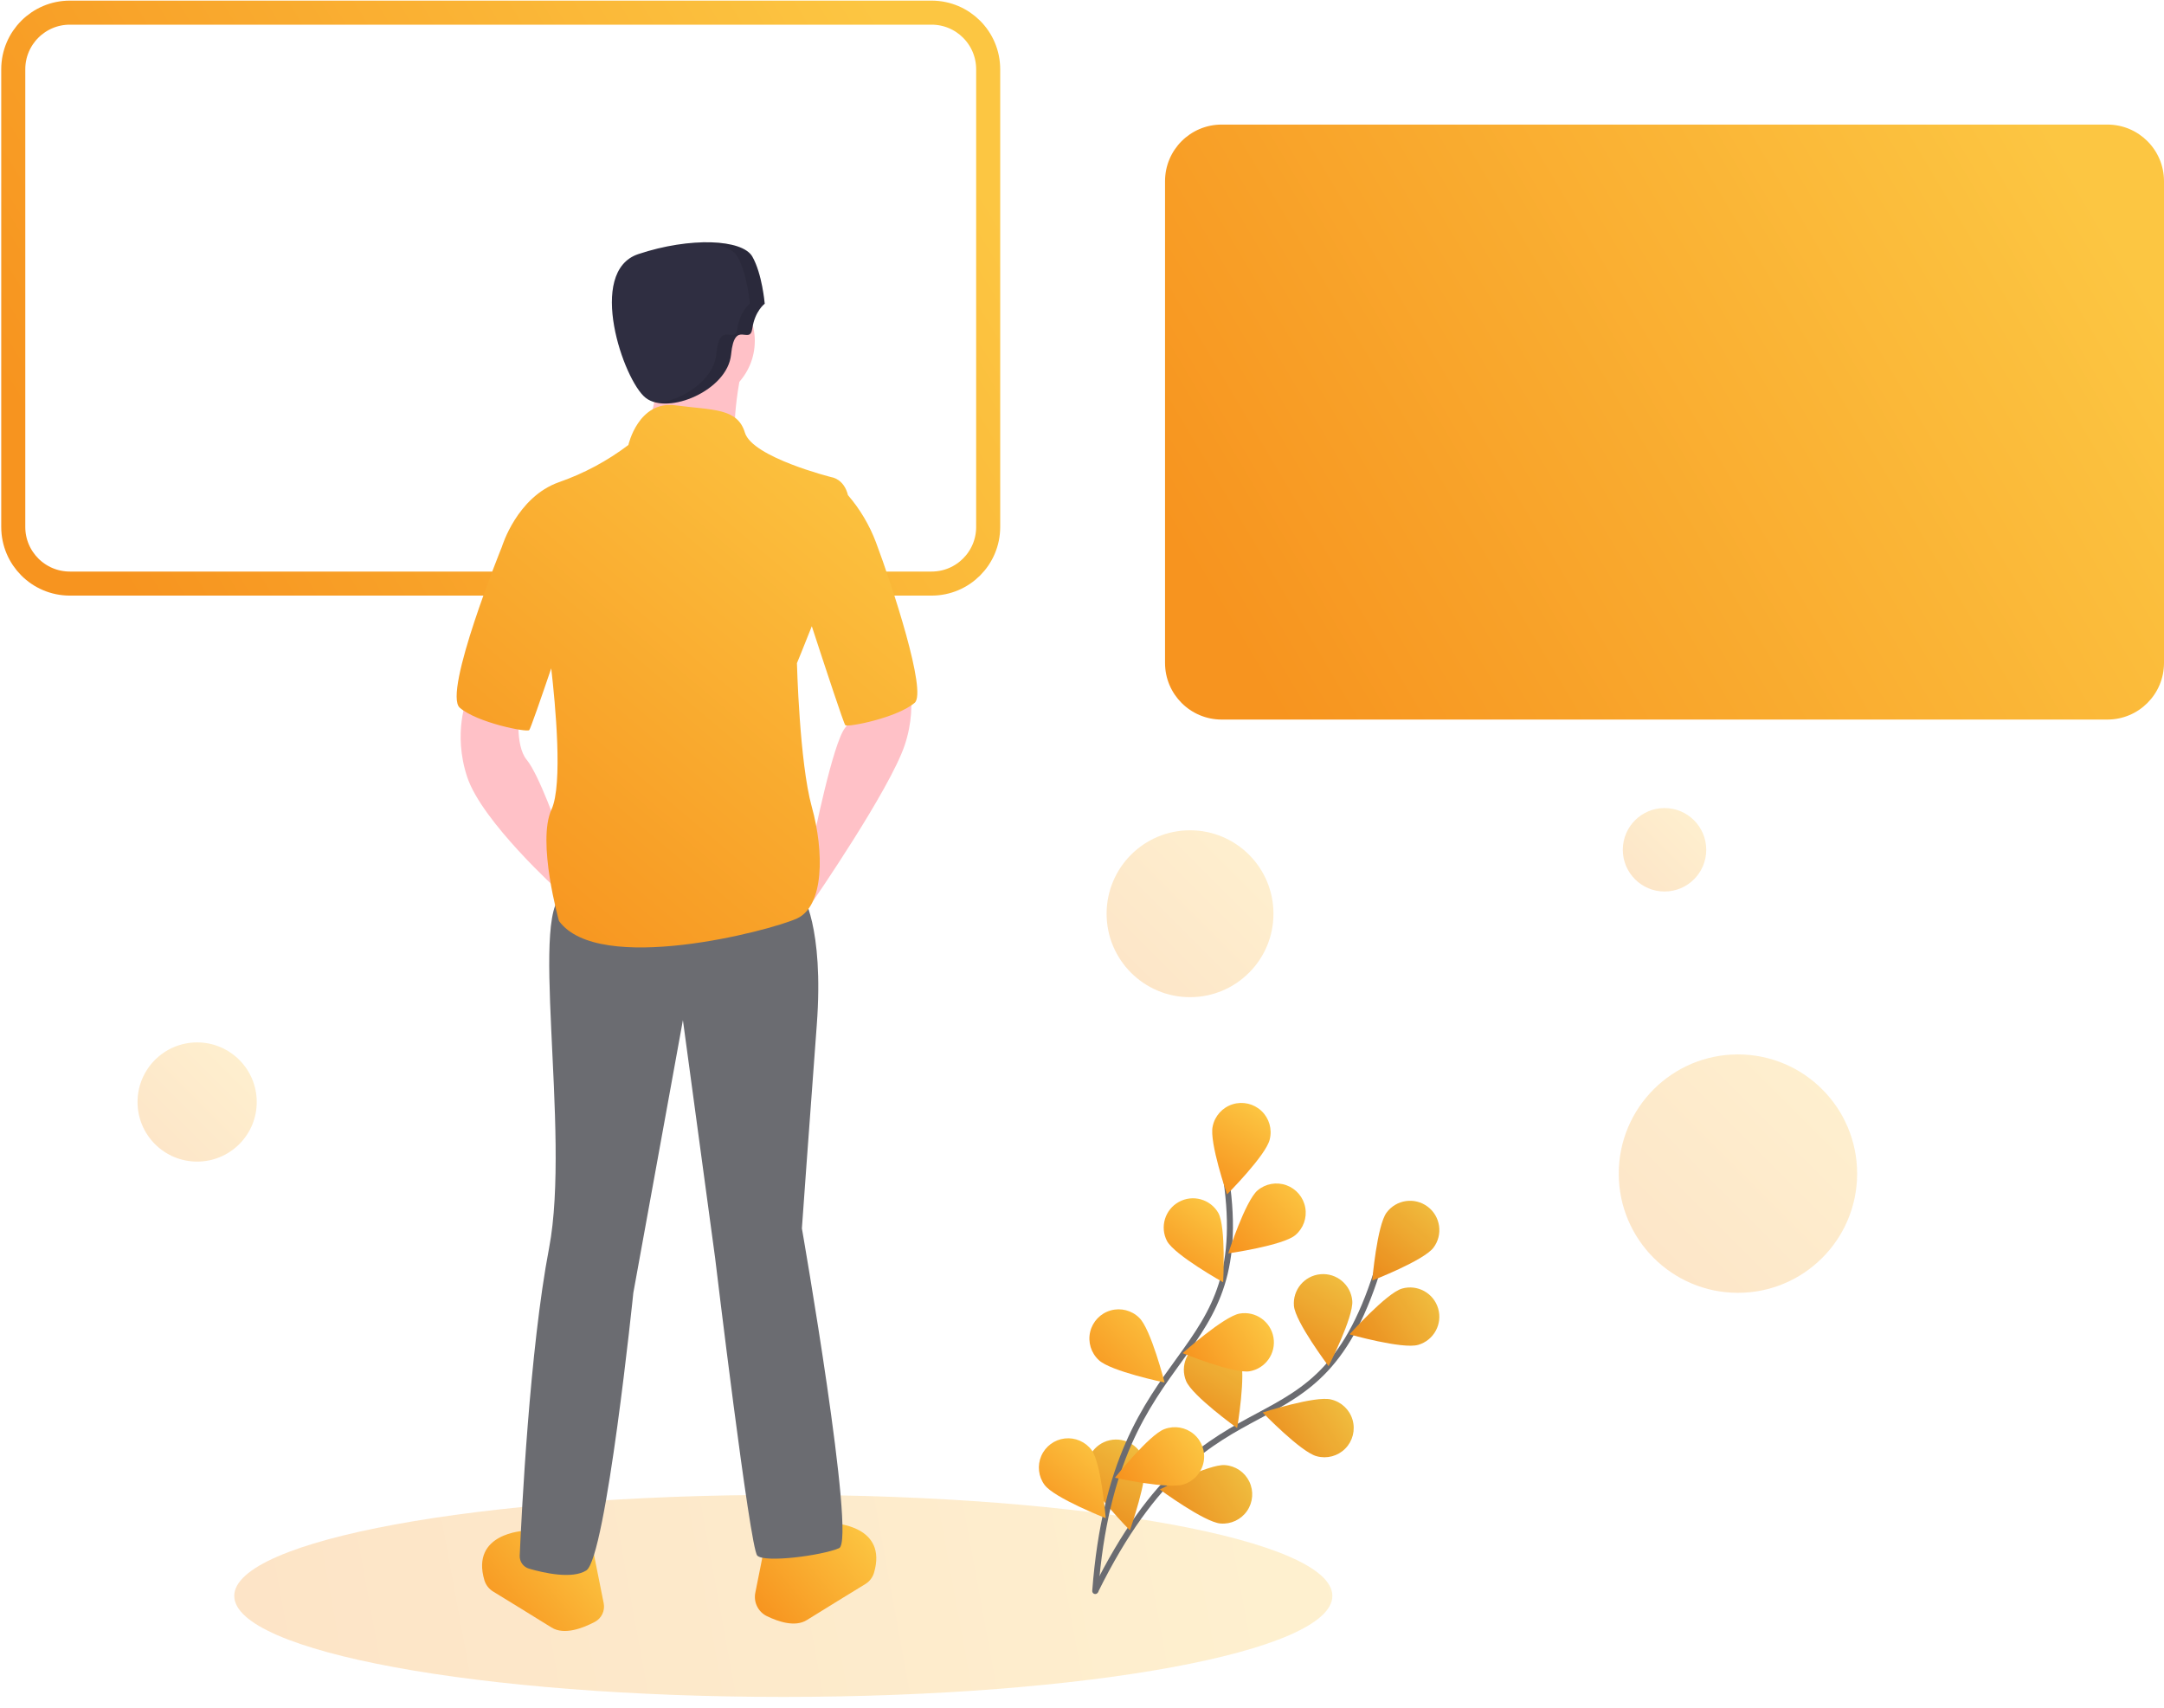
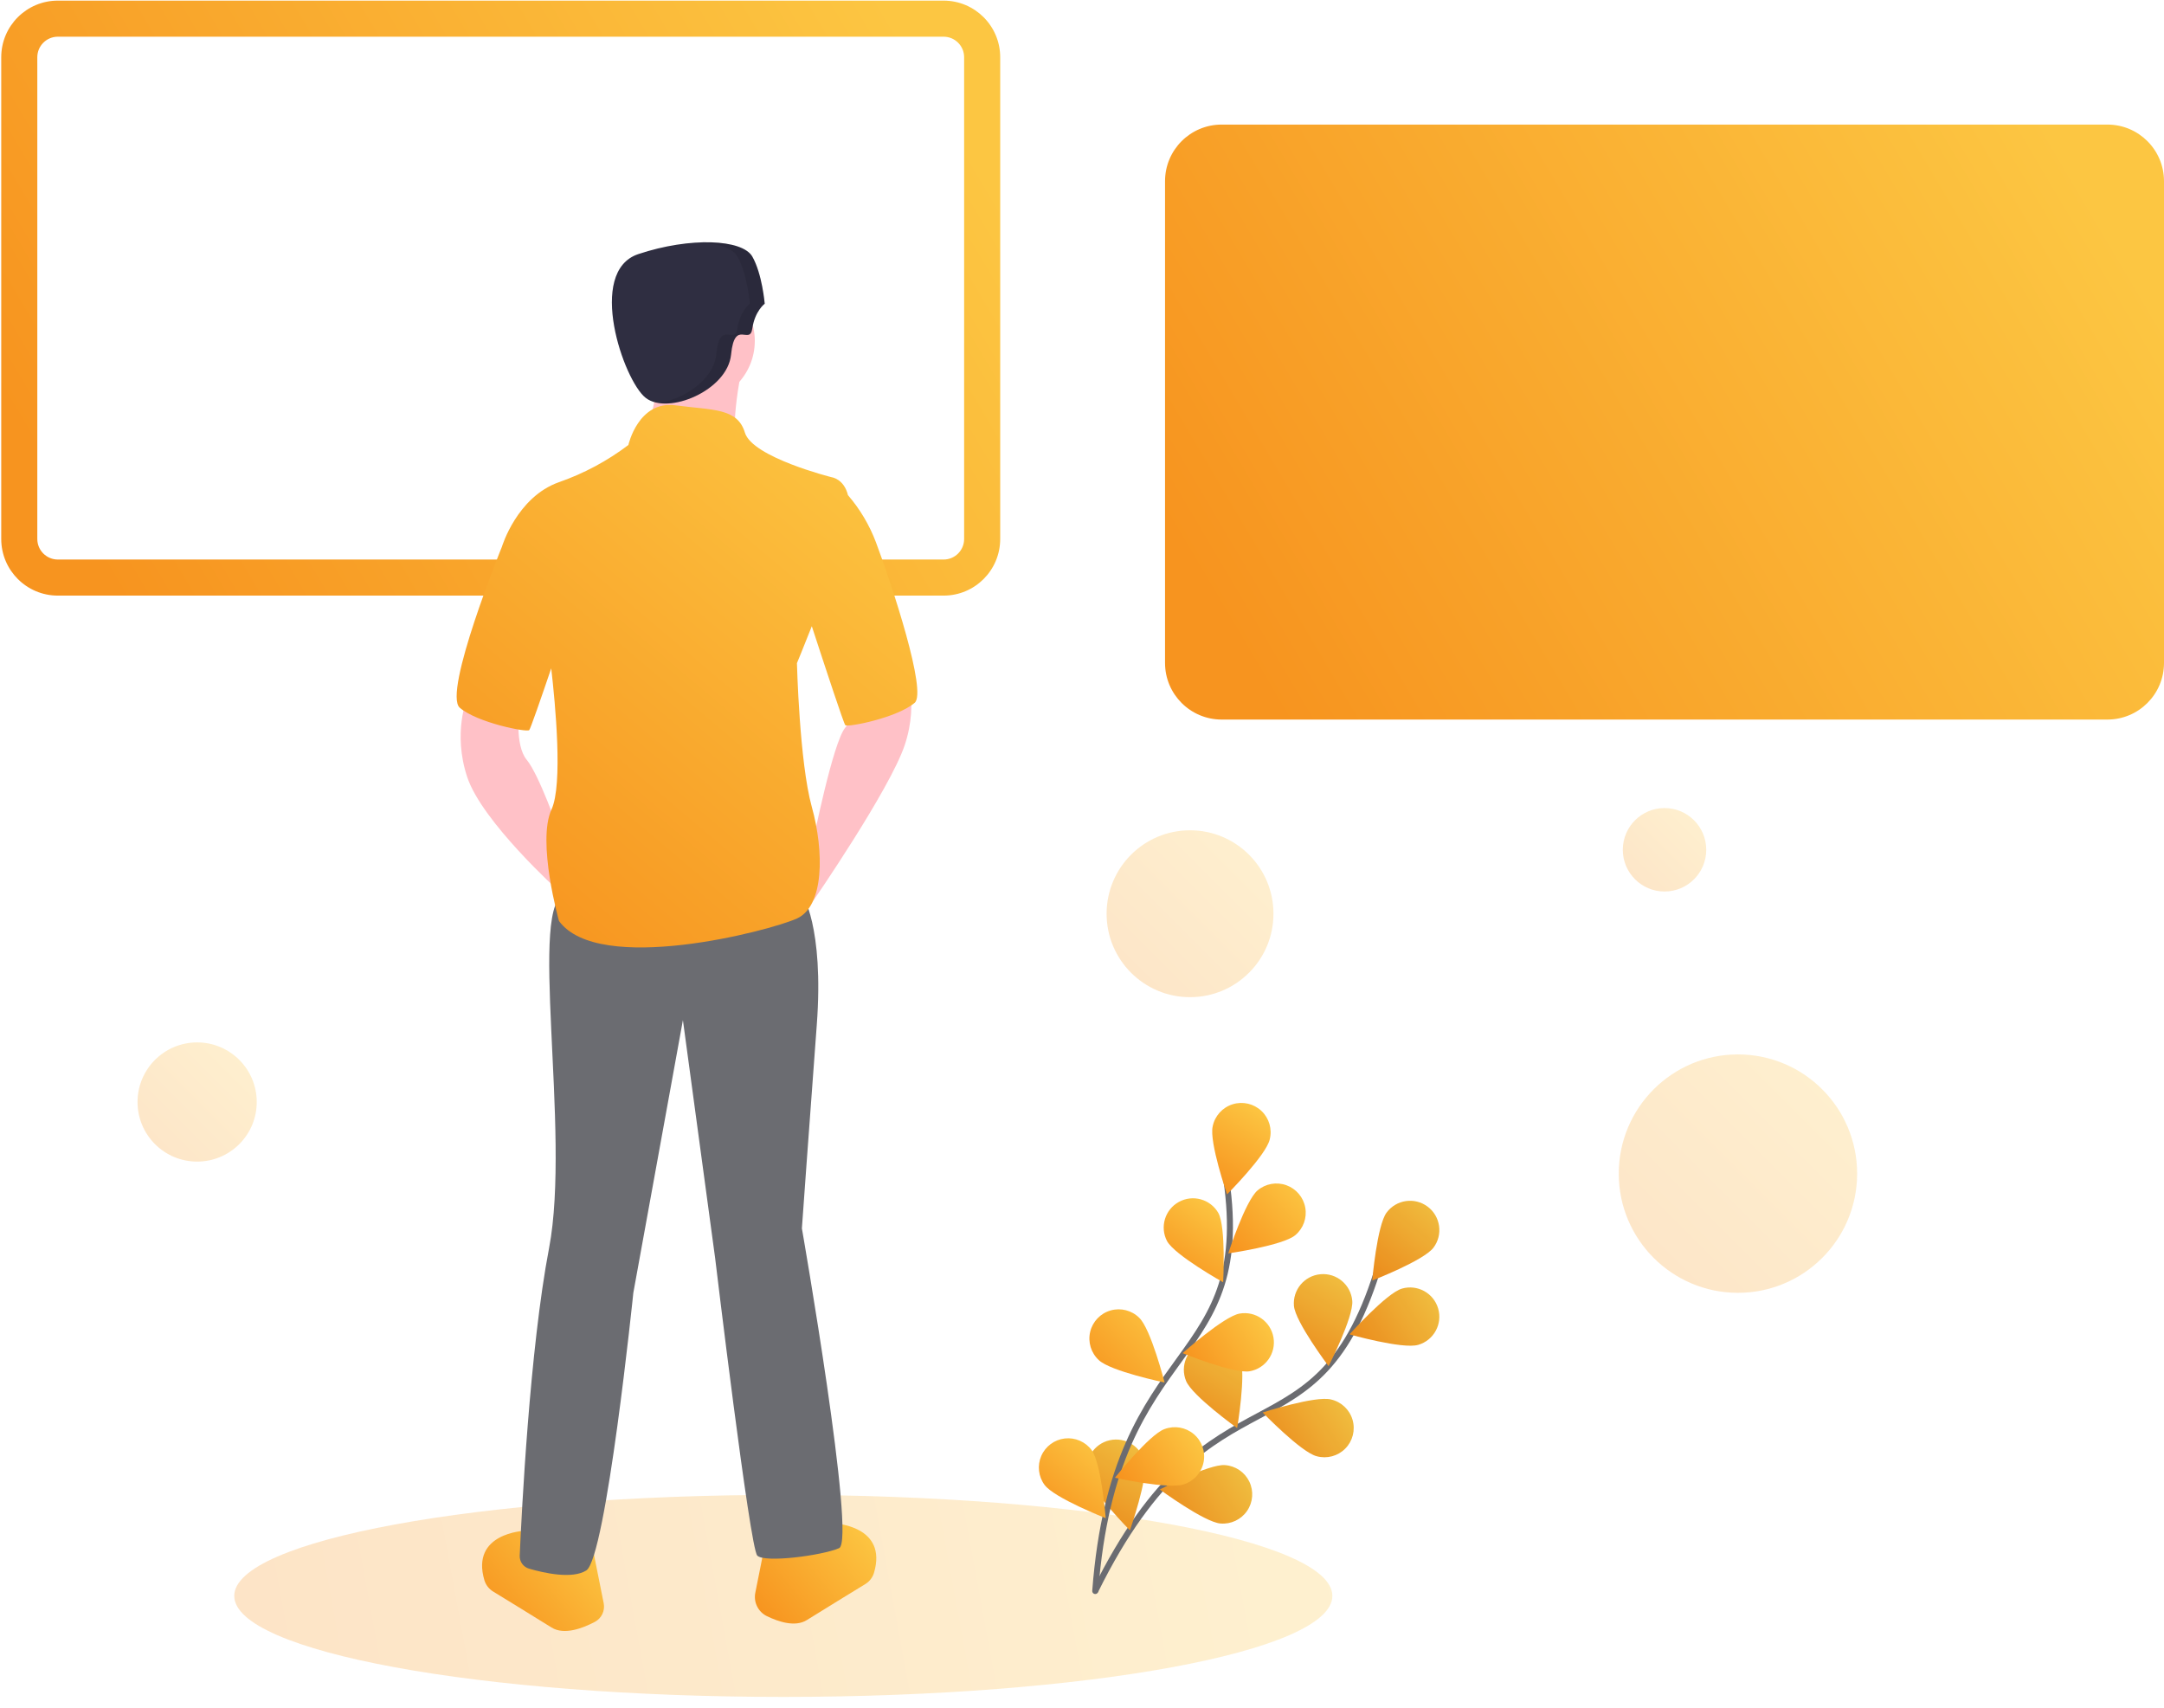
<svg xmlns="http://www.w3.org/2000/svg" width="180px" height="142px" viewBox="0 0 180 142" version="1.1">
  <defs>
    <linearGradient x1="100%" y1="48.308%" x2="0%" y2="51.692%" id="linearGradient-1">
      <stop stop-color="#FCC642" offset="0%" />
      <stop stop-color="#F7941F" offset="100%" />
    </linearGradient>
    <linearGradient x1="72.282%" y1="0%" x2="27.718%" y2="100%" id="linearGradient-2">
      <stop stop-color="#FCC642" offset="0%" />
      <stop stop-color="#F7941F" offset="100%" />
    </linearGradient>
    <linearGradient x1="85.415%" y1="0%" x2="14.585%" y2="100%" id="linearGradient-3">
      <stop stop-color="#FCC642" offset="0%" />
      <stop stop-color="#F7941F" offset="100%" />
    </linearGradient>
    <linearGradient x1="70.185%" y1="0%" x2="29.815%" y2="100%" id="linearGradient-4">
      <stop stop-color="#FCC642" offset="0%" />
      <stop stop-color="#F7941F" offset="100%" />
    </linearGradient>
    <linearGradient x1="100%" y1="28.969%" x2="0%" y2="71.031%" id="linearGradient-5">
      <stop stop-color="#FCC642" offset="0%" />
      <stop stop-color="#F7941F" offset="100%" />
    </linearGradient>
    <linearGradient x1="100%" y1="29.433%" x2="0%" y2="70.567%" id="linearGradient-6">
      <stop stop-color="#FCC642" offset="0%" />
      <stop stop-color="#F7941F" offset="100%" />
    </linearGradient>
    <linearGradient x1="100%" y1="29.943%" x2="0%" y2="70.057%" id="linearGradient-7">
      <stop stop-color="#FCC642" offset="0%" />
      <stop stop-color="#F7941F" offset="100%" />
    </linearGradient>
    <linearGradient x1="70.612%" y1="0%" x2="29.388%" y2="100%" id="linearGradient-8">
      <stop stop-color="#FCC642" offset="0%" />
      <stop stop-color="#F7941F" offset="100%" />
    </linearGradient>
    <linearGradient x1="70.422%" y1="0%" x2="29.578%" y2="100%" id="linearGradient-9">
      <stop stop-color="#FCC642" offset="0%" />
      <stop stop-color="#F7941F" offset="100%" />
    </linearGradient>
    <linearGradient x1="100%" y1="9.307%" x2="0%" y2="90.693%" id="linearGradient-10">
      <stop stop-color="#FCC642" offset="0%" />
      <stop stop-color="#F7941F" offset="100%" />
    </linearGradient>
    <linearGradient x1="100%" y1="29.563%" x2="0%" y2="70.437%" id="linearGradient-11">
      <stop stop-color="#FCC642" offset="0%" />
      <stop stop-color="#F7941F" offset="100%" />
    </linearGradient>
    <linearGradient x1="100%" y1="28.523%" x2="0%" y2="71.477%" id="linearGradient-12">
      <stop stop-color="#FCC642" offset="0%" />
      <stop stop-color="#F7941F" offset="100%" />
    </linearGradient>
    <linearGradient x1="75.531%" y1="0%" x2="24.469%" y2="100%" id="linearGradient-13">
      <stop stop-color="#FCC642" offset="0%" />
      <stop stop-color="#F7941F" offset="100%" />
    </linearGradient>
    <linearGradient x1="100%" y1="2.649%" x2="0%" y2="97.351%" id="linearGradient-14">
      <stop stop-color="#FCC642" offset="0%" />
      <stop stop-color="#F7941F" offset="100%" />
    </linearGradient>
    <linearGradient x1="85.012%" y1="0%" x2="14.988%" y2="100%" id="linearGradient-15">
      <stop stop-color="#FCC642" offset="0%" />
      <stop stop-color="#F7941F" offset="100%" />
    </linearGradient>
    <linearGradient x1="100%" y1="32.267%" x2="0%" y2="67.733%" id="linearGradient-16">
      <stop stop-color="#FCC642" offset="0%" />
      <stop stop-color="#F7941F" offset="100%" />
    </linearGradient>
    <linearGradient x1="100%" y1="0%" x2="0%" y2="100%" id="linearGradient-17">
      <stop stop-color="#FCC642" offset="0%" />
      <stop stop-color="#F7941F" offset="100%" />
    </linearGradient>
    <linearGradient x1="100%" y1="15.986%" x2="0%" y2="84.014%" id="linearGradient-18">
      <stop stop-color="#FCC642" offset="0%" />
      <stop stop-color="#F7941F" offset="100%" />
    </linearGradient>
    <linearGradient x1="100%" y1="16.284%" x2="0%" y2="83.716%" id="linearGradient-19">
      <stop stop-color="#FCC642" offset="0%" />
      <stop stop-color="#F7941F" offset="100%" />
    </linearGradient>
    <linearGradient x1="86.063%" y1="0%" x2="13.937%" y2="100%" id="linearGradient-20">
      <stop stop-color="#FCC642" offset="0%" />
      <stop stop-color="#F7941F" offset="100%" />
    </linearGradient>
  </defs>
  <g id="Symbols" stroke="none" stroke-width="1" fill="none" fill-rule="evenodd">
    <g id="Illustration/2-Options">
      <g>
        <ellipse id="Oval" fill-opacity="0.25" fill="url(#linearGradient-1)" fill-rule="nonzero" cx="65.155" cy="132.732" rx="45.67" ry="8.402" />
        <g id="Flowers" transform="translate(86.41237, 91.73196)">
          <g id="Back" transform="translate(3.817106, 7.953146)">
            <path d="M0.872,32.64 C10.674,12.793 19.401,22.746 24.541,5.319" id="Path-3" stroke="#6B6C71" stroke-width="0.5" />
            <path d="M8.427,15.169 C7.915,13.925 8.507,12.502 9.75,11.99 C10.993,11.477 12.417,12.07 12.929,13.313 C13.441,14.557 12.675,19.09 12.675,19.09 C12.675,19.09 8.941,16.412 8.427,15.169 Z" id="Path" fill="url(#linearGradient-2)" fill-rule="nonzero" />
            <path d="M29.009,4.08 C28.202,5.158 23.915,6.816 23.915,6.816 C23.915,6.816 24.305,2.236 25.111,1.161 C25.918,0.084 27.444,-0.134 28.52,0.672 C29.596,1.478 29.815,3.004 29.009,4.08 L29.009,4.08 Z" id="Path" fill="url(#linearGradient-3)" fill-rule="nonzero" />
            <path d="M29.008,4.08 C28.202,5.158 23.914,6.816 23.914,6.816 C23.914,6.816 24.304,2.236 25.111,1.161 C25.917,0.085 27.443,-0.134 28.519,0.672 C29.595,1.478 29.814,3.004 29.008,4.08 L29.008,4.08 Z" id="Path" fill="#000000" fill-rule="nonzero" opacity="0.05" />
            <path d="M17.4,8.928 L17.4,8.93 C17.283,7.59 18.274,6.41 19.613,6.293 C20.953,6.175 22.134,7.166 22.251,8.505 C22.368,9.844 20.28,13.939 20.28,13.939 C20.28,13.939 17.518,10.269 17.4,8.928 Z" id="Path" fill="url(#linearGradient-4)" fill-rule="nonzero" />
            <path d="M17.4,8.928 L17.4,8.93 C17.283,7.59 18.274,6.41 19.613,6.293 C20.953,6.175 22.134,7.166 22.251,8.505 C22.368,9.844 20.28,13.939 20.28,13.939 C20.28,13.939 17.518,10.269 17.4,8.928 Z" id="Path" fill="#000000" fill-rule="nonzero" opacity="0.05" />
            <path d="M8.427,15.169 C7.915,13.925 8.507,12.502 9.75,11.99 C10.993,11.477 12.417,12.07 12.929,13.313 C13.441,14.557 12.675,19.09 12.675,19.09 C12.675,19.09 8.941,16.412 8.427,15.169 Z" id="Path" fill="#000000" fill-rule="nonzero" opacity="0.05" />
            <path d="M27.73,12.168 C26.439,12.544 22.023,11.295 22.023,11.295 C22.023,11.295 25.089,7.874 26.377,7.491 C27.669,7.115 29.02,7.857 29.396,9.148 C29.772,10.439 29.03,11.791 27.739,12.167 L27.73,12.168 Z" id="Path" fill="url(#linearGradient-5)" fill-rule="nonzero" />
            <path d="M27.73,12.168 C26.439,12.544 22.023,11.295 22.023,11.295 C22.023,11.295 25.089,7.874 26.377,7.491 C27.669,7.115 29.02,7.857 29.396,9.148 C29.772,10.439 29.03,11.791 27.739,12.167 L27.73,12.168 Z" id="Path" fill="#000000" fill-rule="nonzero" opacity="0.05" />
            <path d="M19.293,21.431 C17.986,21.095 14.799,17.793 14.799,17.793 C14.799,17.793 19.18,16.383 20.479,16.71 C21.339,16.906 22.026,17.553 22.274,18.4 C22.522,19.247 22.292,20.162 21.674,20.791 C21.055,21.42 20.144,21.665 19.293,21.431 L19.293,21.431 Z" id="Path" fill="url(#linearGradient-6)" fill-rule="nonzero" />
            <path d="M19.293,21.431 C17.986,21.095 14.799,17.793 14.799,17.793 C14.799,17.793 19.18,16.383 20.479,16.71 C21.339,16.906 22.026,17.553 22.274,18.4 C22.522,19.247 22.292,20.162 21.674,20.791 C21.055,21.42 20.144,21.665 19.293,21.431 L19.293,21.431 Z" id="Path" fill="#000000" fill-rule="nonzero" opacity="0.05" />
            <path d="M11.287,27.025 C9.946,26.917 6.245,24.198 6.245,24.198 C6.245,24.198 10.317,22.067 11.657,22.17 C12.53,22.229 13.305,22.751 13.686,23.539 C14.067,24.327 13.996,25.259 13.5,25.98 C13.004,26.7 12.159,27.1 11.287,27.025 L11.287,27.025 Z" id="Path" fill="url(#linearGradient-7)" fill-rule="nonzero" />
            <path d="M11.287,27.025 C9.946,26.917 6.245,24.198 6.245,24.198 C6.245,24.198 10.317,22.067 11.657,22.17 C12.53,22.229 13.305,22.751 13.686,23.539 C14.067,24.327 13.996,25.259 13.5,25.98 C13.004,26.7 12.159,27.1 11.287,27.025 L11.287,27.025 Z" id="Path" fill="#000000" fill-rule="nonzero" opacity="0.05" />
            <path d="M0.231,23.011 C-0.064,21.699 0.761,20.396 2.073,20.102 C3.385,19.807 4.687,20.632 4.982,21.944 C5.277,23.256 3.755,27.594 3.755,27.594 C3.755,27.594 0.526,24.323 0.231,23.011 L0.231,23.011 Z" id="Path" fill="url(#linearGradient-8)" fill-rule="nonzero" />
            <path d="M0.231,23.011 C-0.064,21.699 0.761,20.396 2.073,20.102 C3.385,19.807 4.687,20.632 4.982,21.944 C5.277,23.256 3.755,27.594 3.755,27.594 C3.755,27.594 0.526,24.323 0.231,23.011 L0.231,23.011 Z" id="Path" fill="#000000" fill-rule="nonzero" opacity="0.05" />
          </g>
          <g id="Front">
            <path d="M4.689,40.594 C6.328,18.875 18.297,22.462 15.461,5.514" id="Path-3" stroke="#6B6C71" stroke-width="0.5" stroke-linecap="round" stroke-linejoin="round" />
            <path d="M19.201,3.04 C18.9,4.351 15.653,7.605 15.653,7.605 C15.653,7.605 14.156,3.258 14.458,1.949 C14.634,1.082 15.267,0.38 16.11,0.113 C16.953,-0.153 17.875,0.059 18.517,0.667 C19.159,1.275 19.421,2.184 19.201,3.04 L19.201,3.04 Z" id="Path" fill="url(#linearGradient-9)" fill-rule="nonzero" />
            <path d="M21.331,10.996 C20.304,11.863 15.753,12.514 15.753,12.514 C15.753,12.514 17.172,8.14 18.193,7.273 C18.858,6.713 19.771,6.549 20.59,6.845 C21.408,7.141 22.006,7.85 22.159,8.707 C22.312,9.563 21.997,10.436 21.331,10.996 Z" id="Path" fill="url(#linearGradient-10)" fill-rule="nonzero" />
            <path d="M17.538,22.317 C16.207,22.546 11.956,20.81 11.956,20.81 C11.956,20.81 15.384,17.748 16.699,17.519 C18.024,17.289 19.284,18.178 19.514,19.503 C19.743,20.828 18.854,22.088 17.529,22.318 L17.538,22.317 Z" id="Path" fill="url(#linearGradient-11)" fill-rule="nonzero" />
            <path d="M12.083,31.715 C10.815,32.163 6.328,31.173 6.328,31.173 C6.328,31.173 9.187,27.574 10.454,27.125 C11.278,26.814 12.206,26.972 12.881,27.54 C13.555,28.107 13.87,28.994 13.705,29.86 C13.539,30.726 12.919,31.434 12.082,31.712 L12.083,31.715 Z" id="Path" fill="url(#linearGradient-12)" fill-rule="nonzero" />
            <path d="M10.664,11.495 L10.665,11.499 C10.047,10.326 10.482,8.874 11.643,8.234 C12.805,7.593 14.265,8 14.927,9.149 C15.578,10.326 15.328,14.916 15.328,14.916 C15.328,14.916 11.312,12.672 10.664,11.495 Z" id="Path" fill="url(#linearGradient-13)" fill-rule="nonzero" />
            <path d="M4.985,21.388 C4.339,20.791 4.065,19.892 4.268,19.037 C4.472,18.181 5.121,17.501 5.967,17.259 C6.812,17.017 7.723,17.25 8.348,17.869 C9.321,18.797 10.457,23.252 10.457,23.252 C10.457,23.252 5.956,22.317 4.985,21.388 L4.985,21.388 Z" id="Path" fill="url(#linearGradient-14)" fill-rule="nonzero" />
            <path d="M0.481,31.776 L0.479,31.776 C-0.039,31.078 -0.145,30.156 0.201,29.358 C0.547,28.56 1.292,28.007 2.156,27.907 C3.02,27.808 3.872,28.177 4.39,28.875 C5.194,29.956 5.561,34.536 5.561,34.536 C5.561,34.536 1.283,32.857 0.481,31.776 Z" id="Path" fill="url(#linearGradient-15)" fill-rule="nonzero" />
          </g>
        </g>
-         <rect id="Rectangle" stroke="url(#linearGradient-16)" stroke-width="2" fill-rule="nonzero" x="1.103" y="1.052" width="81.093" height="47.485" rx="4.709" />
+         <path d="M4.812,0.052 L78.487,0.052 C81.087,0.052 83.196,2.16 83.196,4.761 L83.196,44.827 C83.196,47.428 81.087,49.537 78.487,49.537 L4.812,49.537 C2.212,49.537 0.103,47.428 0.103,44.827 L0.103,4.761 C0.103,2.16 2.212,0.052 4.812,0.052 Z M4.812,3.052 C3.868,3.052 3.103,3.817 3.103,4.761 L3.103,44.827 C3.103,45.771 3.868,46.537 4.812,46.537 L78.487,46.537 C79.431,46.537 80.196,45.771 80.196,44.827 L80.196,4.761 C80.196,3.817 79.431,3.052 78.487,3.052 L4.812,3.052 Z" id="Rectangle" fill="url(#linearGradient-16)" fill-rule="nonzero" />
        <rect id="Rectangle" fill="url(#linearGradient-16)" fill-rule="nonzero" x="96.907" y="10.361" width="83.093" height="49.485" rx="4.709" />
        <circle id="Oval" fill="url(#linearGradient-17)" opacity="0.25" cx="144.561" cy="97.611" r="9.914" />
        <circle id="Oval-Copy-4" fill="url(#linearGradient-17)" opacity="0.25" cx="98.986" cy="75.996" r="6.94" />
        <circle id="Oval-Copy-3" fill="url(#linearGradient-17)" opacity="0.25" cx="16.398" cy="91.655" r="4.957" />
        <circle id="Oval-Copy-5" fill="url(#linearGradient-17)" opacity="0.25" cx="138.454" cy="70.677" r="3.47" />
        <path d="M70.928,56.186 C70.928,56.186 71.34,59.278 70.309,60.515 C69.278,61.753 67.629,70 67.629,70 L67.629,74.948 C67.629,74.948 74.021,65.67 75.258,61.959 C76.495,58.247 75.258,55.361 75.258,55.361 L70.928,56.186 Z" id="Path" fill="#FFC1C7" fill-rule="nonzero" />
        <path d="M63.608,128.557 C63.608,128.557 68.557,129.588 68.763,128.557 C68.895,127.916 69.102,127.293 69.381,126.701 C69.381,126.701 73.867,126.888 72.696,130.82 C72.578,131.207 72.322,131.538 71.976,131.748 C70.908,132.402 68.392,133.943 67.113,134.742 C66.153,135.343 64.772,134.894 63.787,134.415 C63.061,134.059 62.666,133.258 62.827,132.465 L63.608,128.557 Z" id="Path" fill="url(#linearGradient-18)" fill-rule="nonzero" />
        <path d="M49.381,129.175 C49.381,129.175 44.433,130.206 44.227,129.175 C44.095,128.534 43.887,127.911 43.608,127.32 C43.608,127.32 39.132,127.506 40.291,131.427 C40.41,131.822 40.671,132.159 41.024,132.373 C42.097,133.03 44.602,134.564 45.876,135.361 C46.928,136.018 48.484,135.418 49.472,134.896 C50.036,134.602 50.339,133.971 50.216,133.347 L49.381,129.175 Z" id="Path" fill="url(#linearGradient-19)" fill-rule="nonzero" />
        <path d="M43.196,58.866 C43.196,58.866 42.784,61.959 43.814,63.196 C44.845,64.433 46.495,69.175 46.495,69.175 L46.495,74.124 C46.495,74.124 40.103,68.351 38.866,64.639 C37.629,60.928 38.866,58.041 38.866,58.041 L43.196,58.866 Z" id="Path" fill="#FFC1C7" fill-rule="nonzero" />
        <circle id="Oval" fill="#FFC1C7" fill-rule="nonzero" cx="57.629" cy="28.351" r="5.155" />
        <path d="M61.753,30.412 C61.753,30.412 60.309,37.01 61.753,37.835 C63.196,38.66 53.093,37.835 53.093,37.835 C53.093,37.835 55.361,32.268 54.33,30.412 C53.299,28.557 61.753,30.412 61.753,30.412 Z" id="Path" fill="#FFC1C7" fill-rule="nonzero" />
        <path d="M66.701,74.33 C66.701,74.33 68.557,77.01 67.938,85.258 C67.32,93.505 66.701,102.165 66.701,102.165 C66.701,102.165 71.237,128.144 69.794,128.763 C68.351,129.381 63.608,130 62.99,129.381 C62.371,128.763 59.485,104.639 59.485,104.639 L56.804,84.845 L52.68,107.526 C52.68,107.526 50.412,129.588 48.763,130.619 C47.584,131.356 45.245,130.828 44.008,130.467 C43.53,130.33 43.209,129.884 43.23,129.387 C43.381,125.918 44.059,112.225 45.67,103.814 C47.526,94.124 43.814,74.742 47.113,74.33 C50.412,73.918 66.701,74.33 66.701,74.33 Z" id="Path" fill="#6B6C71" fill-rule="nonzero" />
        <path d="M63.608,25.258 C63.608,25.258 62.784,25.876 62.577,27.32 C62.371,28.763 61.105,26.497 60.81,29.486 C60.515,32.474 55.567,34.536 53.711,33.093 C51.856,31.649 48.763,22.577 53.093,21.134 C57.423,19.691 61.753,19.897 62.577,21.34 C63.402,22.784 63.608,25.258 63.608,25.258 Z" id="Path" fill="#2F2E41" fill-rule="nonzero" />
        <path d="M59.573,29.486 C59.868,26.497 61.134,28.763 61.34,27.32 C61.546,25.876 62.371,25.258 62.371,25.258 C62.371,25.258 62.165,22.784 61.34,21.34 C60.946,20.65 59.747,20.243 58.132,20.164 C60.361,20.062 62.087,20.483 62.577,21.34 C63.402,22.784 63.608,25.258 63.608,25.258 C63.608,25.258 62.784,25.876 62.577,27.32 C62.371,28.763 61.105,26.497 60.81,29.486 C60.56,32.019 56.966,33.886 54.747,33.516 C56.862,33.226 59.366,31.586 59.573,29.486 Z" id="Path" fill="#000000" fill-rule="nonzero" opacity="0.1" />
        <path d="M45.851,55.586 C44.982,58.138 44.12,60.622 44.021,60.722 C43.814,60.928 39.691,60.103 38.247,58.866 C36.804,57.629 41.753,45.464 41.753,45.464 C41.753,45.464 42.99,41.34 46.495,40.103 C48.569,39.381 50.517,38.337 52.268,37.01 C52.268,37.01 53.093,33.299 56.186,33.711 C59.278,34.124 61.34,33.918 61.959,35.979 C62.577,38.041 69.175,39.691 69.175,39.691 C69.175,39.691 70.198,39.819 70.532,41.181 C71.532,42.342 72.321,43.67 72.862,45.106 C74.215,48.7 77.125,57.56 76.082,58.454 C74.639,59.691 70.515,60.515 70.309,60.309 C70.188,60.188 68.72,55.74 67.526,52.083 C66.828,53.861 66.289,55.155 66.289,55.155 C66.289,55.155 66.495,63.402 67.526,67.113 C68.557,70.825 68.557,75.361 66.289,76.392 C64.021,77.423 49.794,81.134 46.495,76.598 C46.495,76.598 44.639,70 45.876,67.32 C46.827,65.259 46.195,58.571 45.851,55.586 Z" id="Combined-Shape" fill="url(#linearGradient-20)" fill-rule="nonzero" />
      </g>
    </g>
  </g>
</svg>
